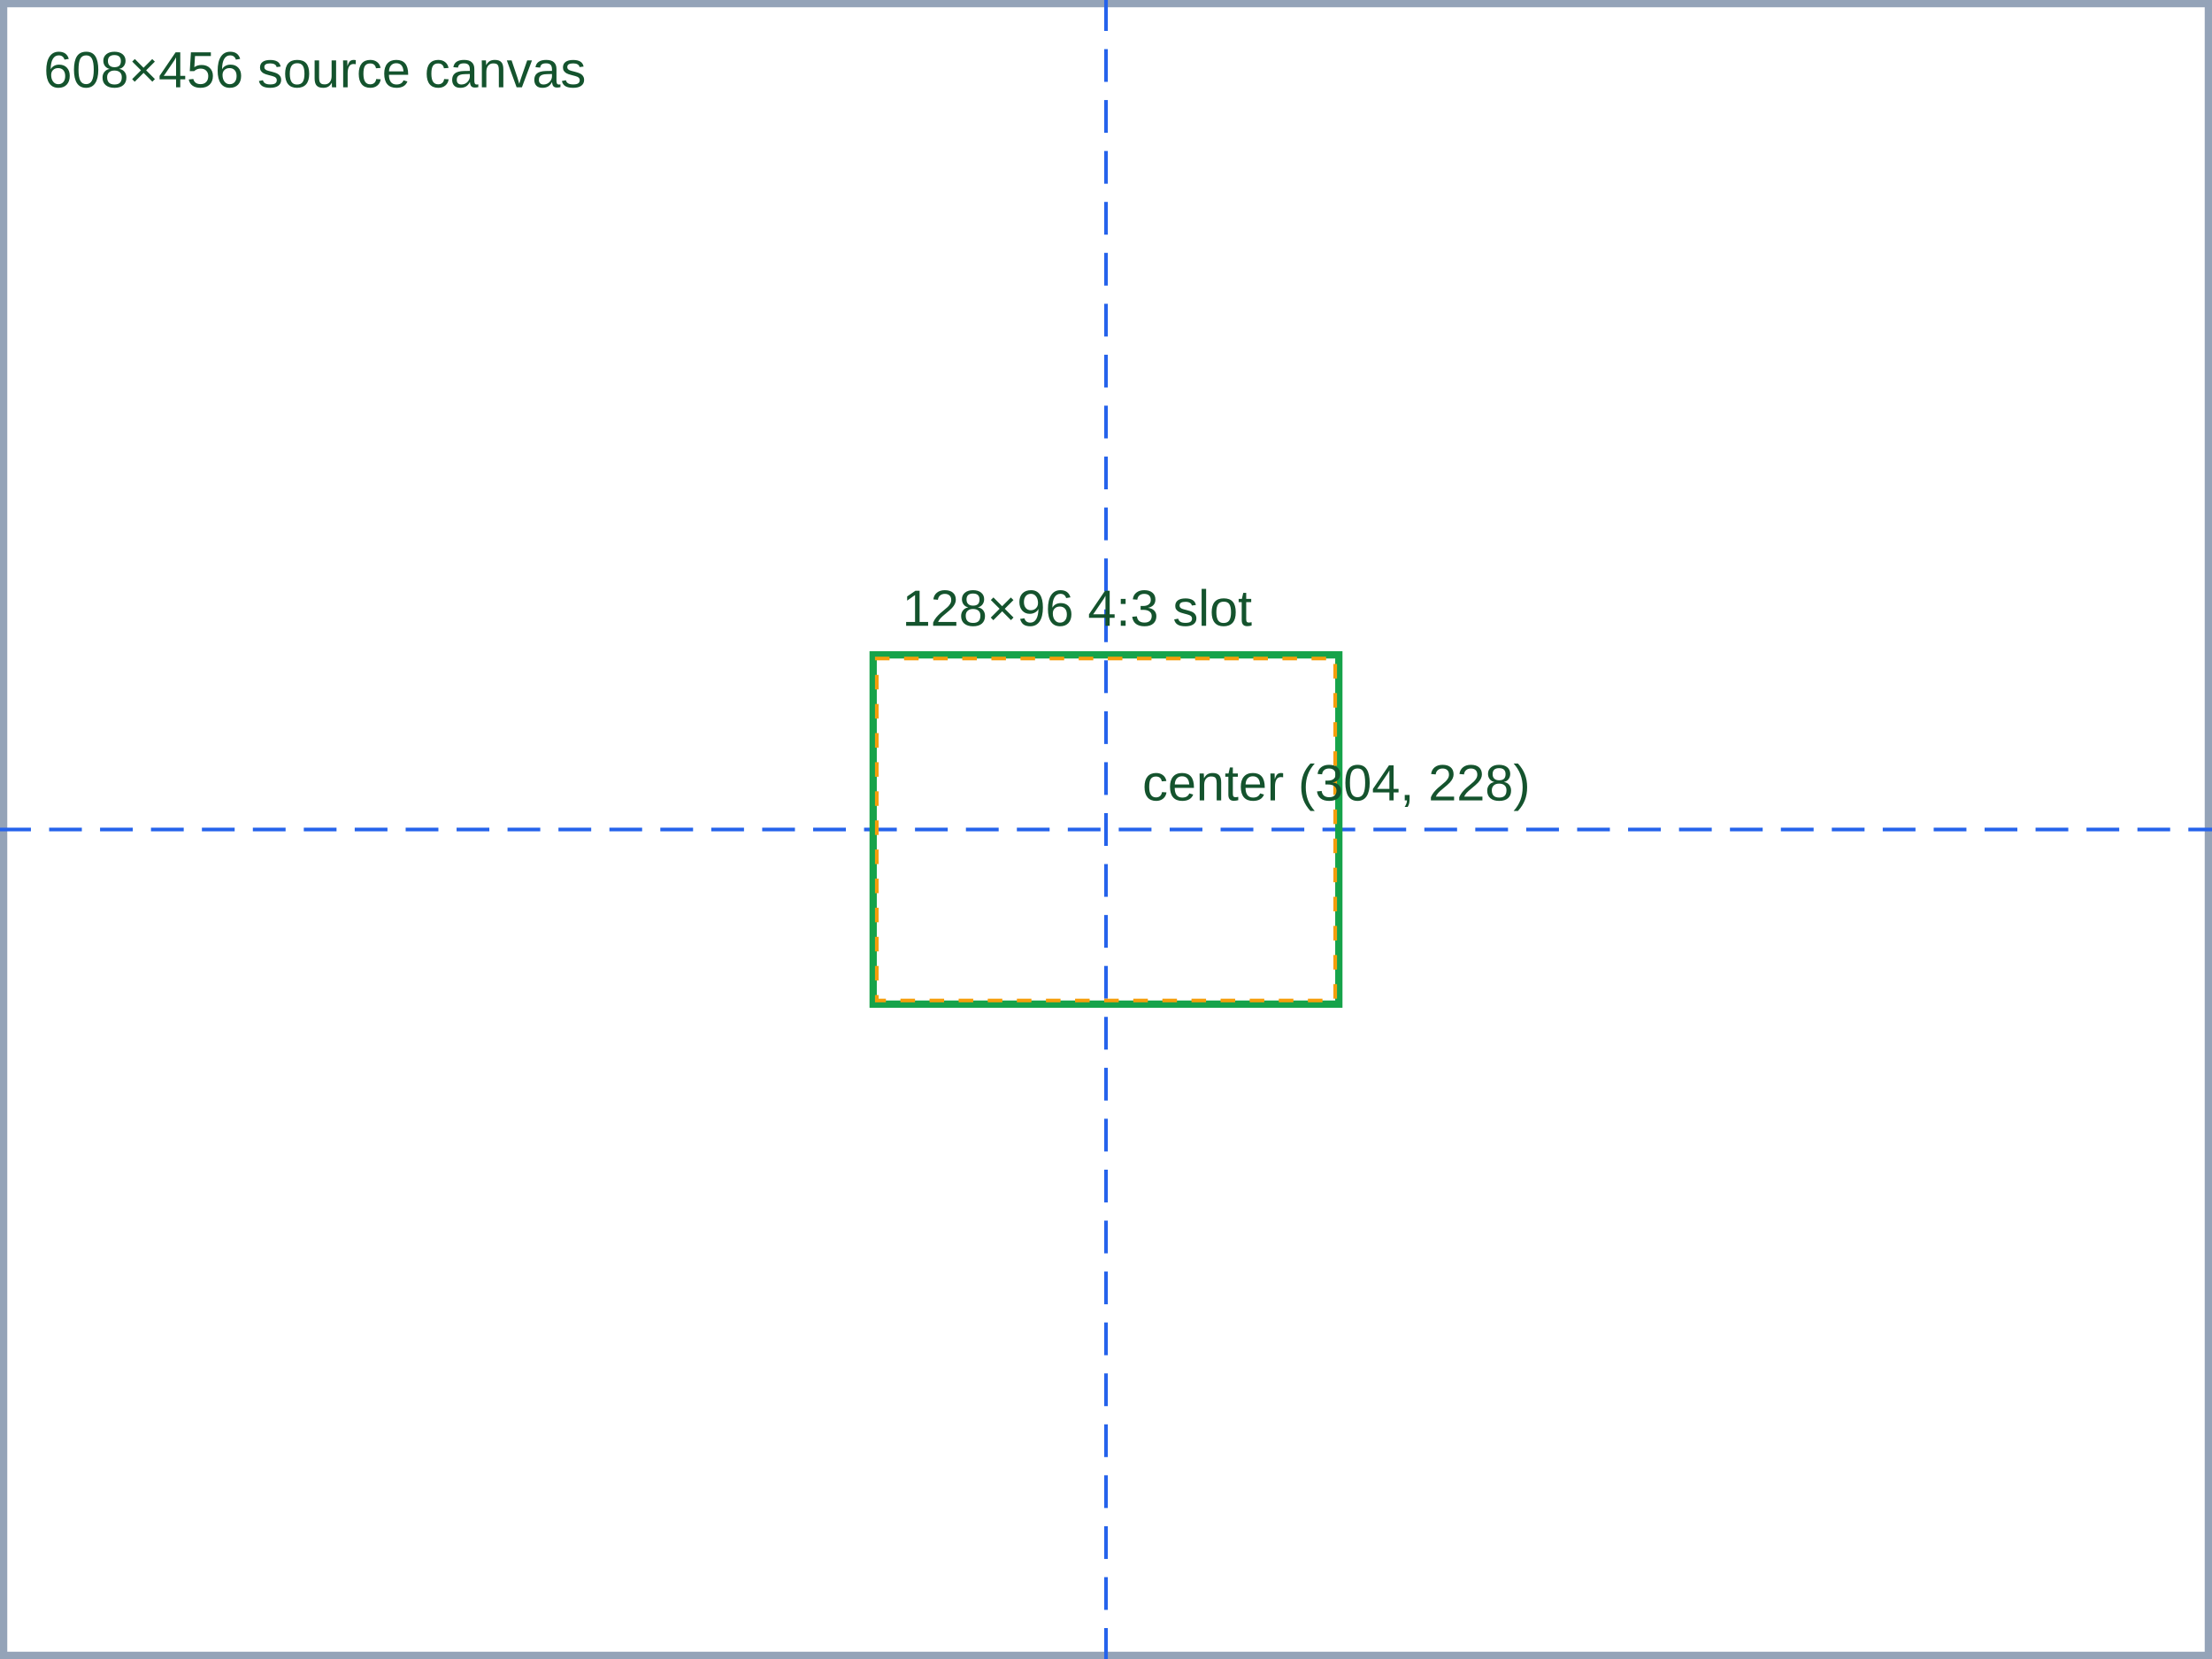
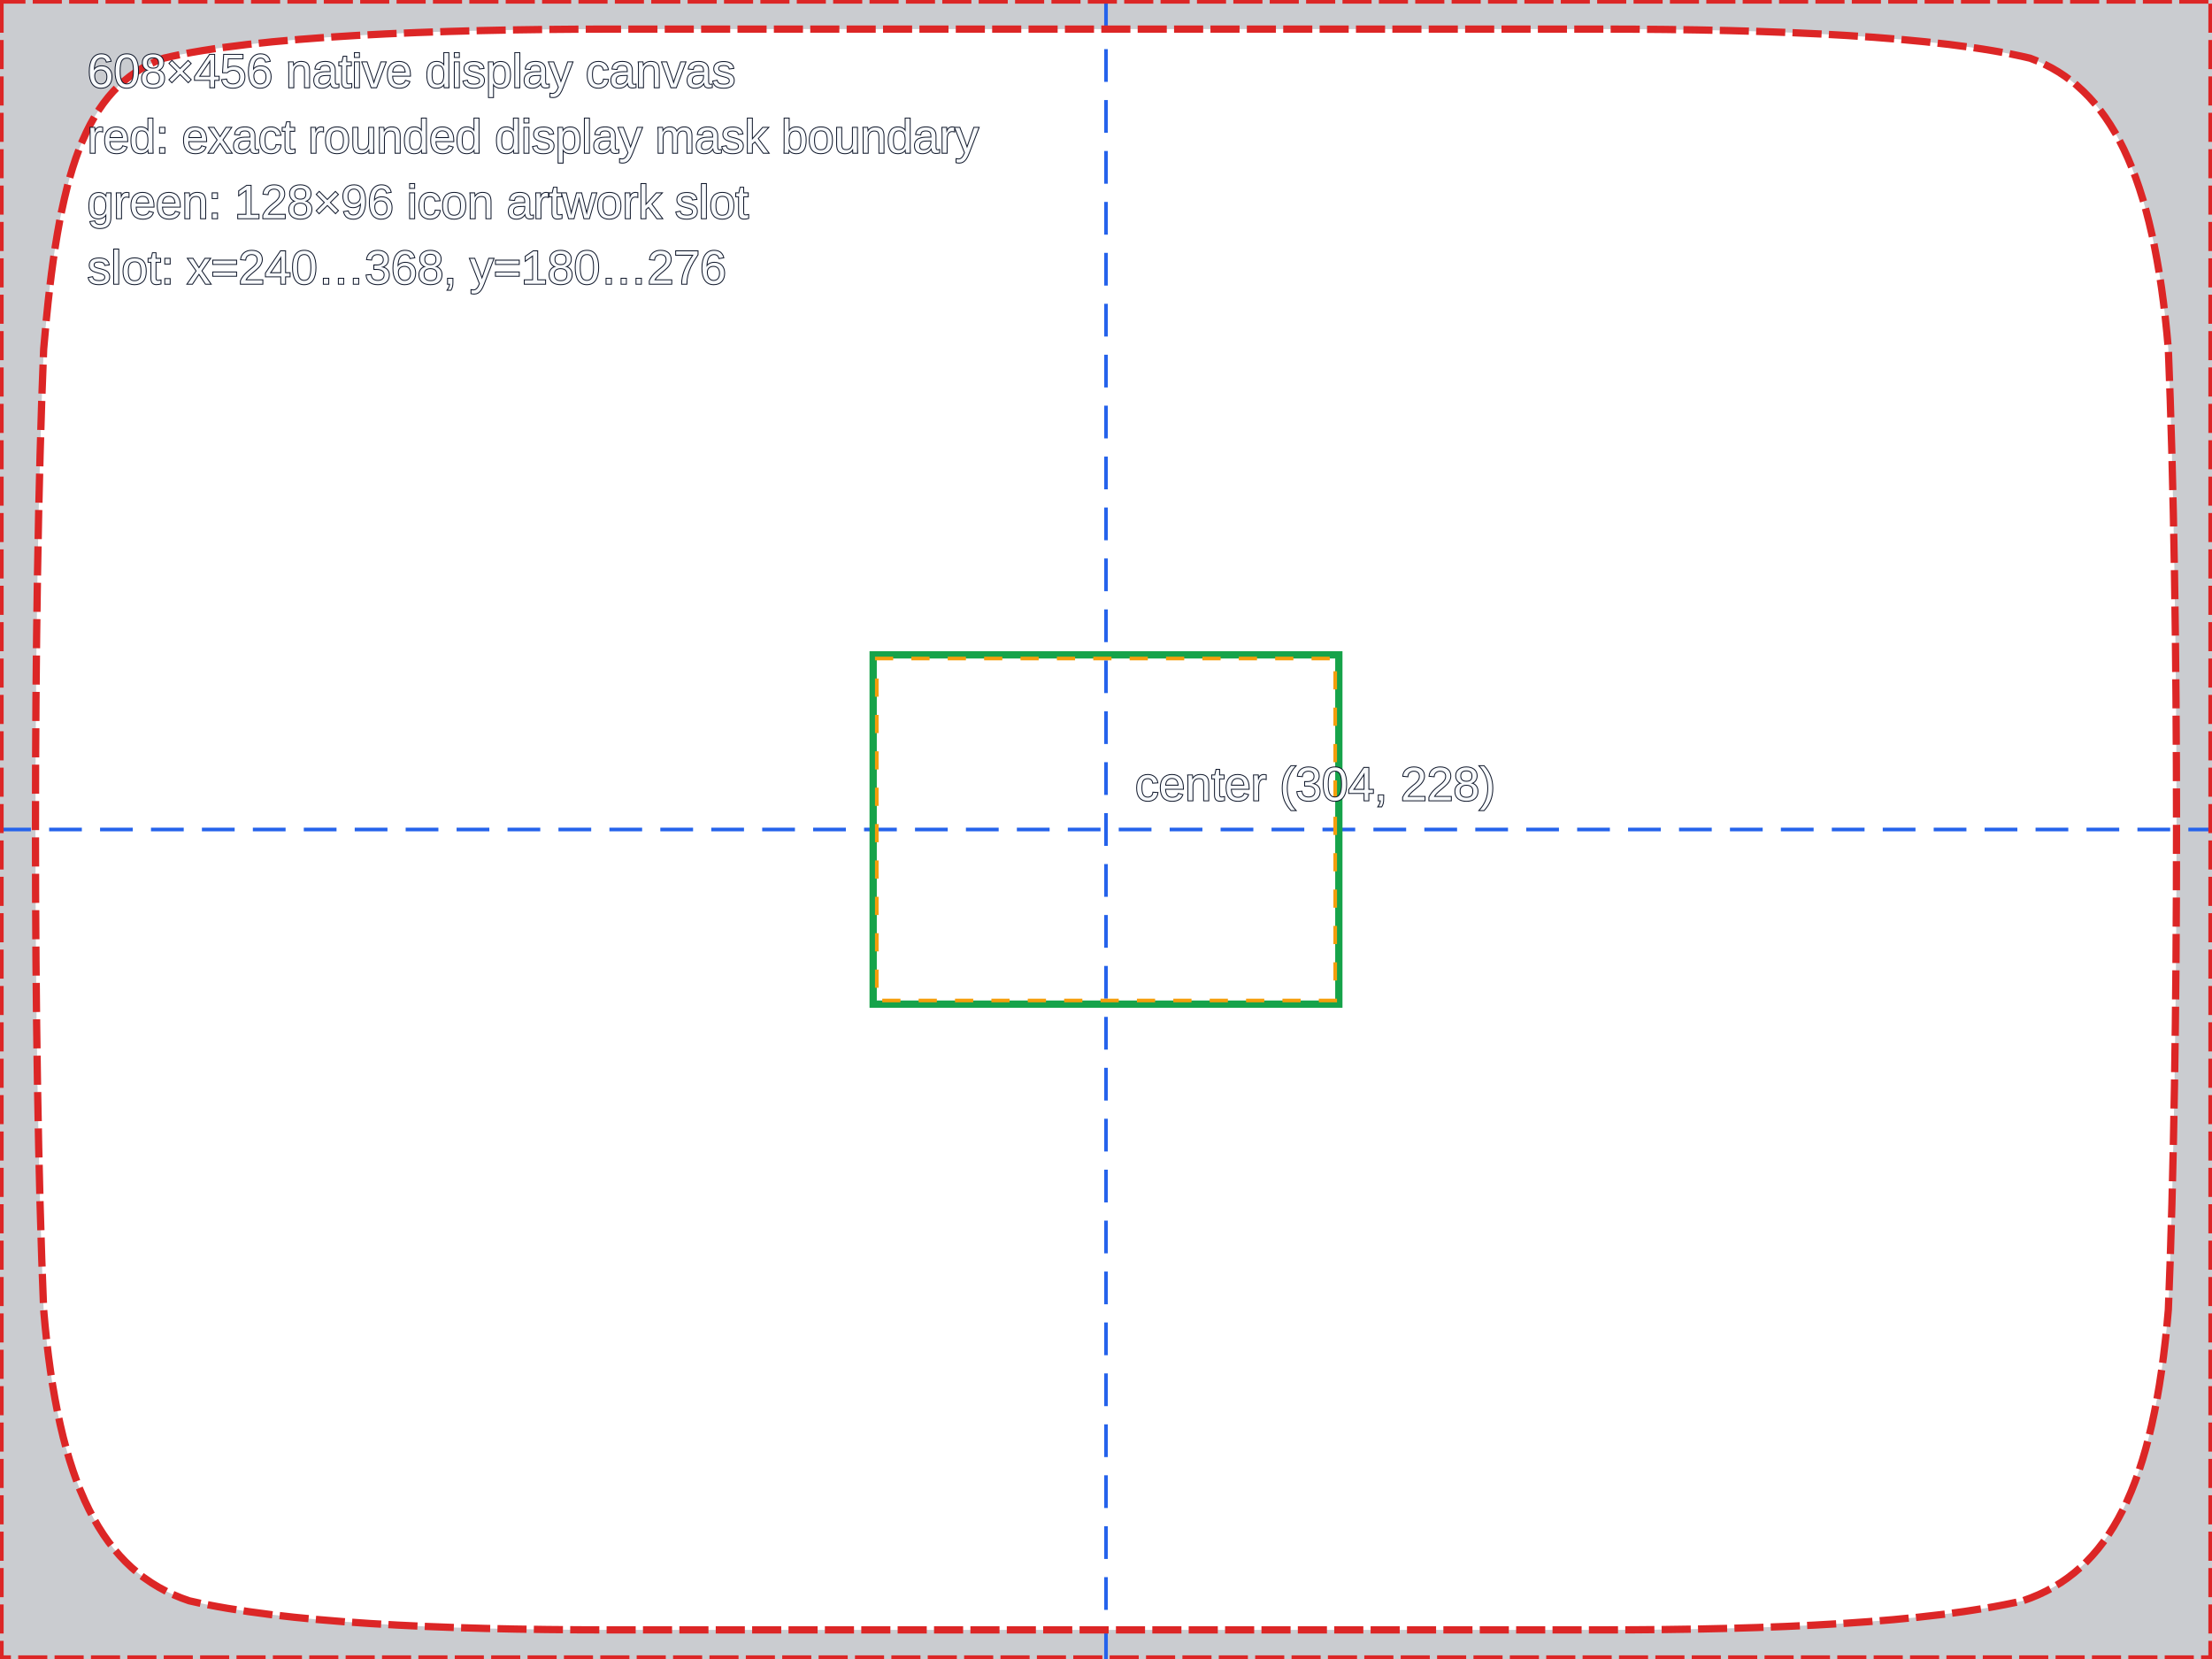
<svg xmlns="http://www.w3.org/2000/svg" width="608" height="456" viewBox="0 0 608 456">
+   <path d="M0 0H608V456H0Z M 168,8 C 120,8 70,10 45,16 C 23,24 16,48 12,96 C 9,168 9,288 12,360 C 16,408 28,432 52,440 C 78,446 120,448 168,448 H 440 C 488,448 530,446 556,440 C 580,432 592,408 596,360 C 599,288 599,168 596,96 C 592,48 580,24 558,16 C 533,10 488,8 440,8 Z" fill="#0f172a" fill-opacity="0.22" fill-rule="evenodd" />
  <g fill="none" stroke-linecap="square">
-     <rect x="1" y="1" width="606" height="454" stroke="#94a3b8" stroke-width="2" />
    <path d="M304 0V456M0 228H608" stroke="#2563eb" stroke-width="1" stroke-dasharray="8 6" />
+     <path d="M0 0H608V456H0Z M 168,8 C 120,8 70,10 45,16 C 23,24 16,48 12,96 C 9,168 9,288 12,360 C 16,408 28,432 52,440 C 78,446 120,448 168,448 H 440 C 488,448 530,446 556,440 C 580,432 592,408 596,360 C 599,288 599,168 596,96 C 592,48 580,24 558,16 C 533,10 488,8 440,8 Z" stroke="#dc2626" stroke-width="2" stroke-dasharray="6 4" />
    <rect x="240" y="180" width="128" height="96" stroke="#16a34a" stroke-width="2" />
-     <rect x="241" y="181" width="126" height="94" stroke="#f59e0b" stroke-width="1" stroke-dasharray="3 5" />
+     <rect x="241" y="181" width="126" height="94" stroke="#f59e0b" stroke-width="1" stroke-dasharray="4 6" />
  </g>
-   <g fill="#14532d" font-family="Arial, sans-serif" font-size="14">
-     <text x="12" y="24">608×456 source canvas</text>
-     <text x="248" y="172">128×96 4:3 slot</text>
-     <text x="314" y="220">center (304, 228)</text>
+   <g fill="#f8fafc" stroke="#0f172a" stroke-width="0.5" paint-order="stroke" font-family="Arial, sans-serif" font-size="13">
+     <text x="24" y="24">608×456 native display canvas</text>
+     <text x="24" y="42">red: exact rounded display mask boundary</text>
+     <text x="24" y="60">green: 128×96 icon artwork slot</text>
+     <text x="24" y="78">slot: x=240…368, y=180…276</text>
+     <text x="312" y="220">center (304, 228)</text>
  </g>
</svg>
